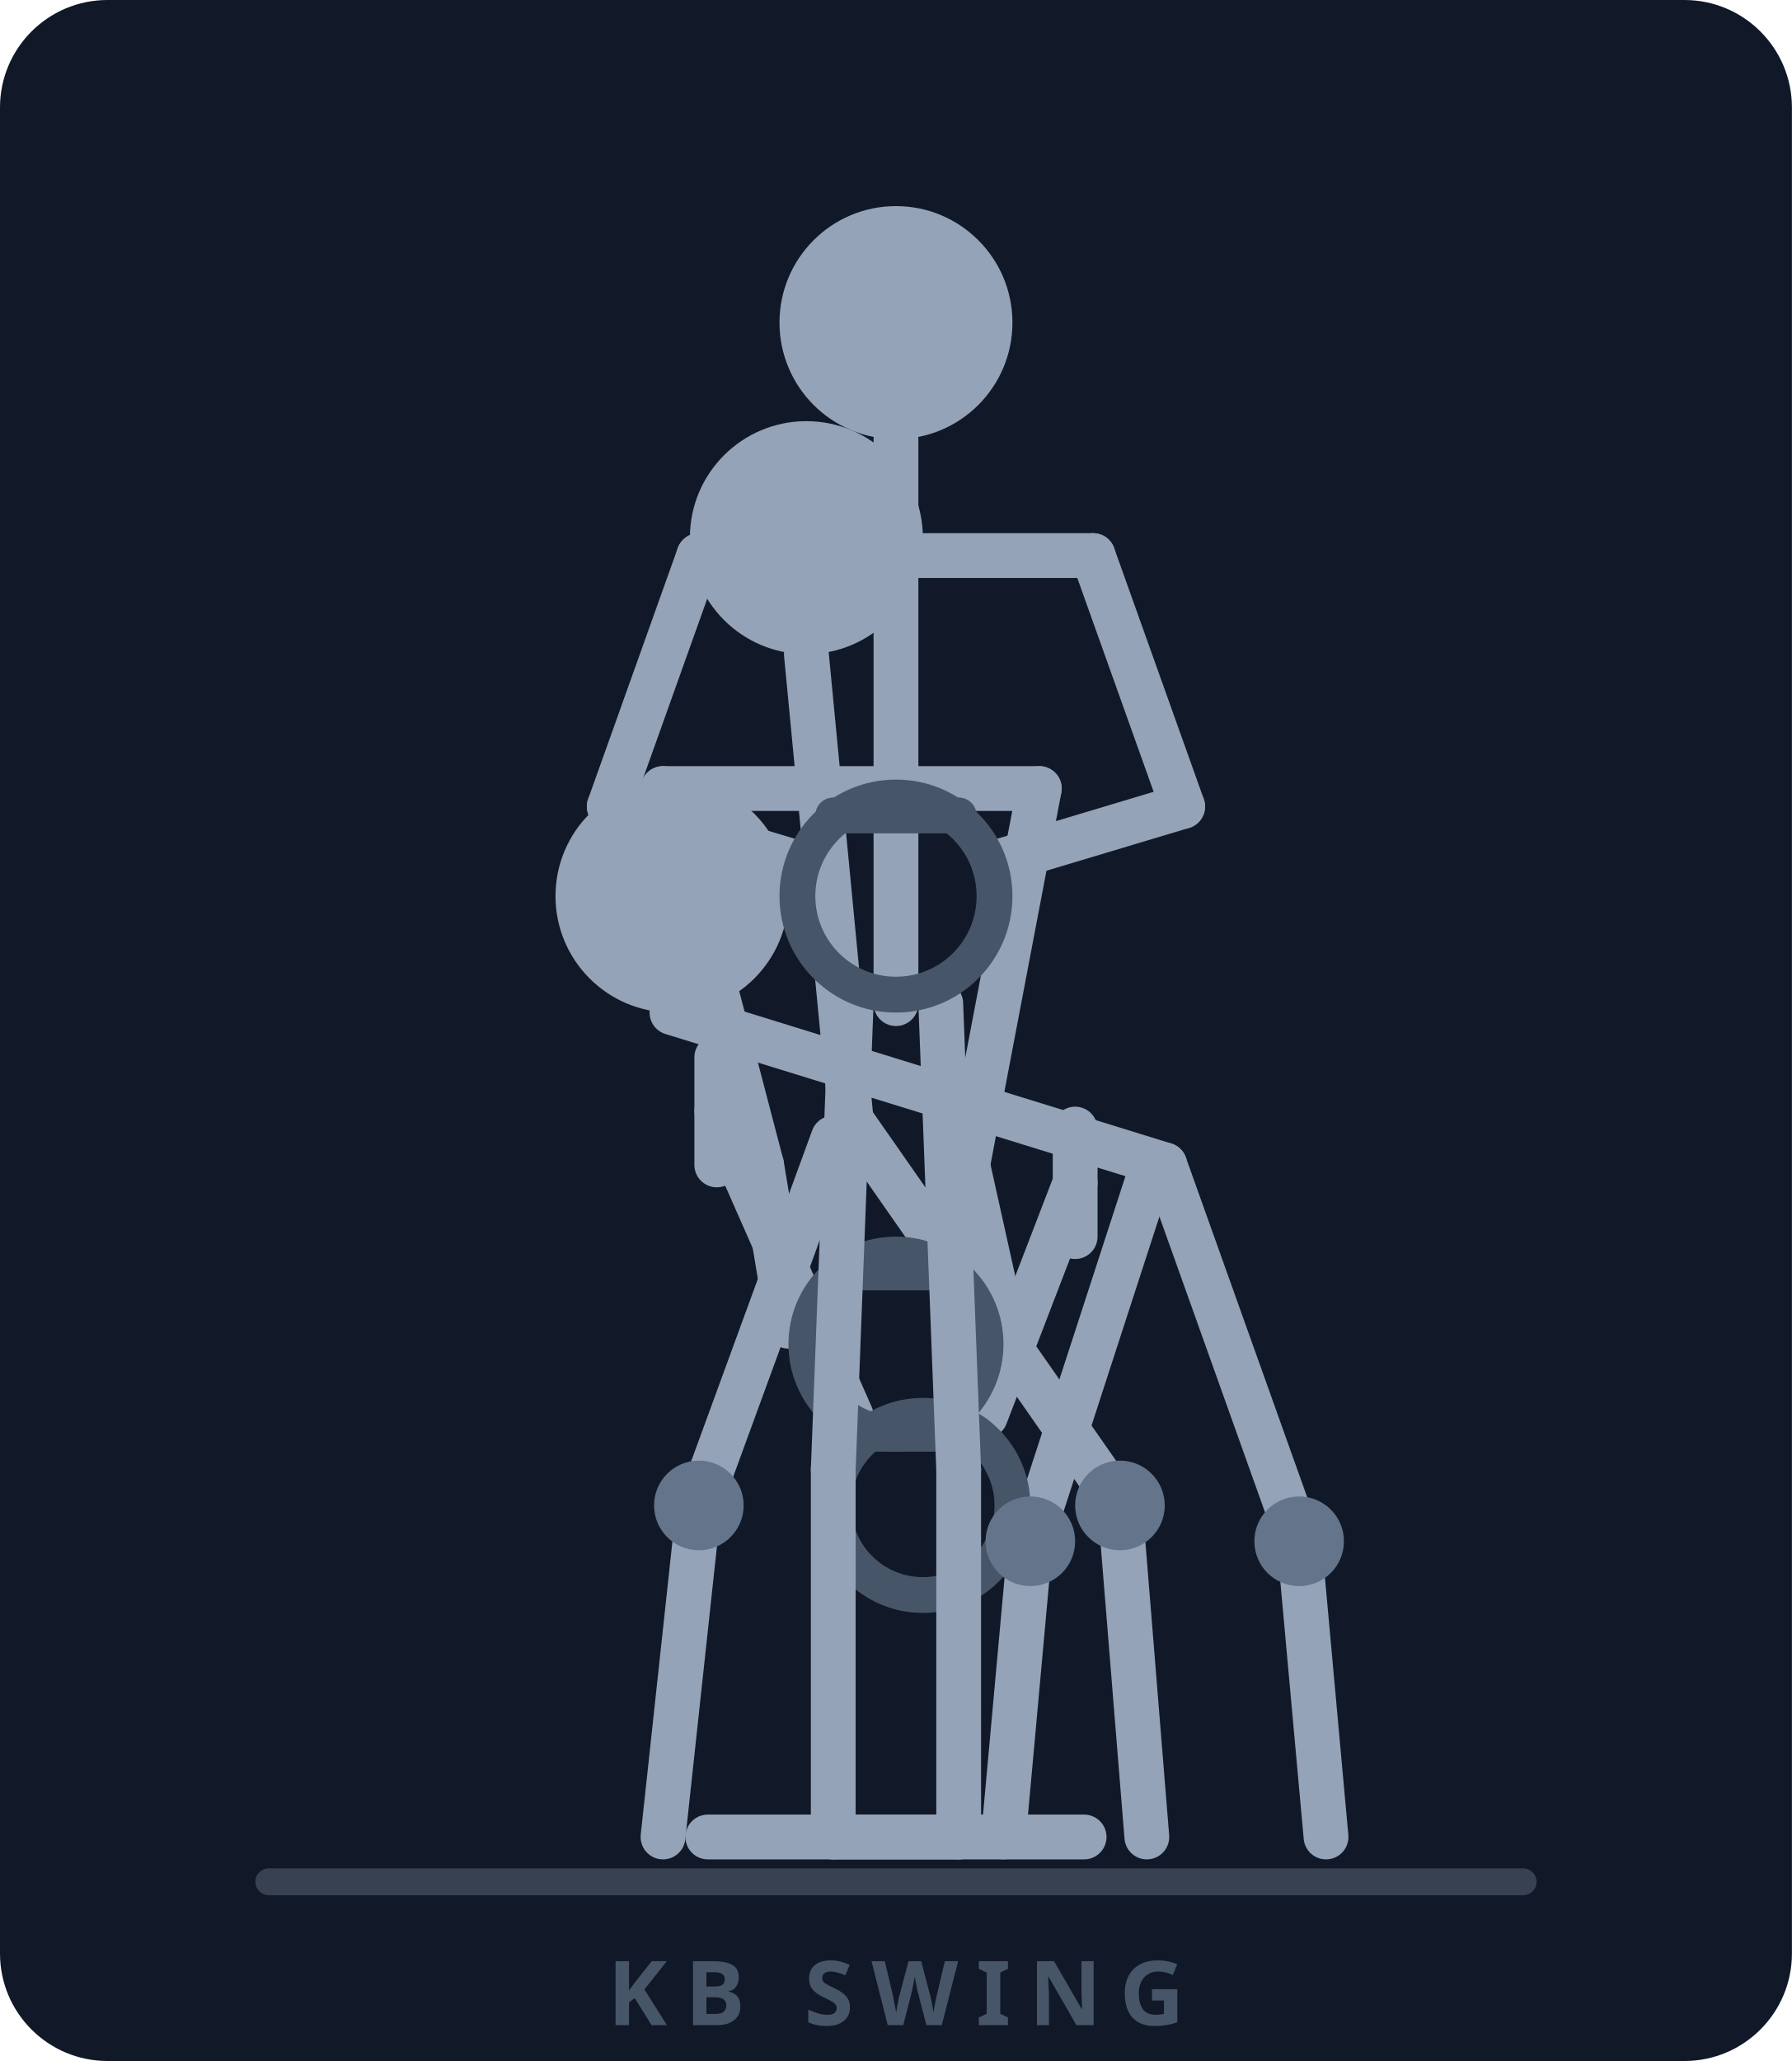
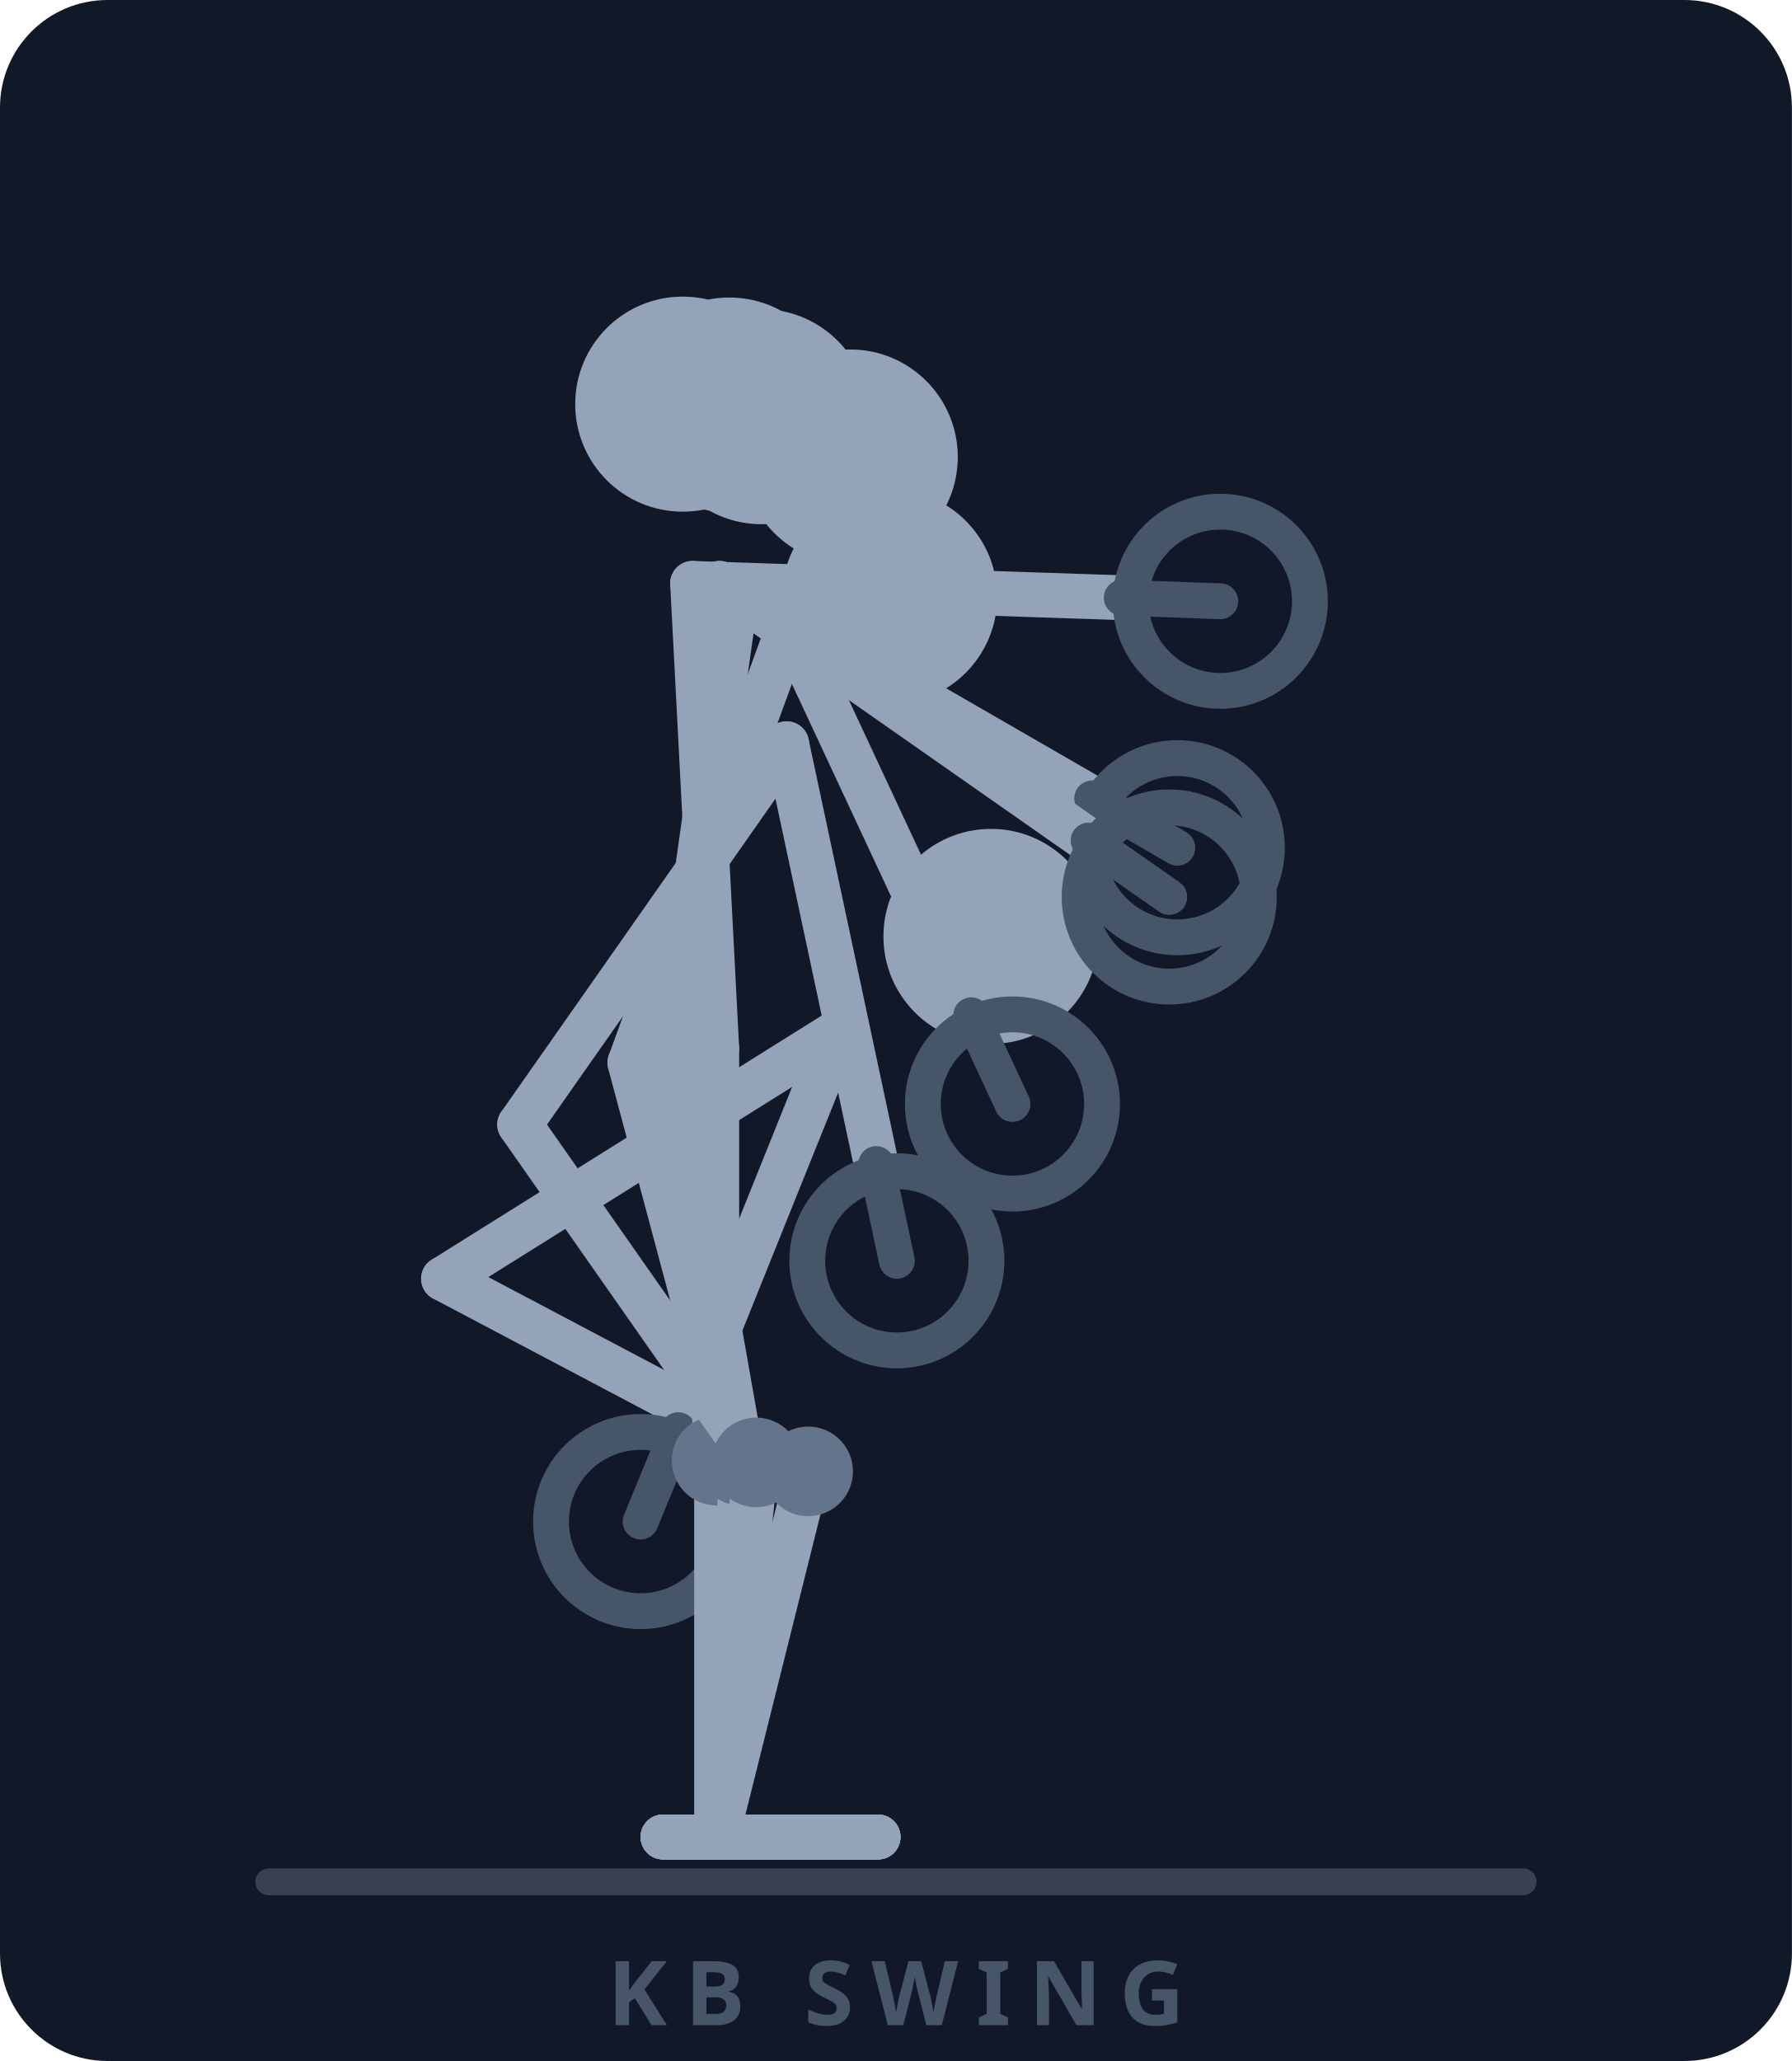
<svg xmlns="http://www.w3.org/2000/svg" viewBox="0 0 200 230">
  <style>
-     .f1{animation:sh1 4s linear infinite}.f2{animation:sh2 4s linear infinite}.f3{animation:sh3 4s linear infinite}
-     @keyframes sh1{0%,27%{opacity:1}33%,90%{opacity:0}100%{opacity:1}}
-     @keyframes sh2{0%,33%{opacity:0}40%,60%{opacity:1}66%,100%{opacity:0}}
-     @keyframes sh3{0%,66%{opacity:0}72%,93%{opacity:1}100%{opacity:0}}
+     .f1{animation:sh1 7.8s linear infinite}.f2{animation:sh2 7.8s linear infinite}.f3{animation:sh3 7.8s linear infinite}.f4{animation:sh4 7.8s linear infinite}.f5{animation:sh5 7.8s linear infinite}.f6{animation:sh6 7.8s linear infinite}
+     @keyframes sh1{0%,13.3%{opacity:1}16.7%,96.7%{opacity:0}100%{opacity:1}}
+     @keyframes sh2{0%,16.7%{opacity:0}20%,30%{opacity:1}33.3%,100%{opacity:0}}
+     @keyframes sh3{0%,33.3%{opacity:0}36.7%,46.7%{opacity:1}50%,100%{opacity:0}}
+     @keyframes sh4{0%,50%{opacity:0}53.3%,63.3%{opacity:1}66.7%,100%{opacity:0}}
+     @keyframes sh5{0%,66.7%{opacity:0}70%,80%{opacity:1}83.3%,100%{opacity:0}}
+     @keyframes sh6{0%,83.3%{opacity:0}86.7%,96.7%{opacity:1}100%{opacity:0}}
  </style>
  <rect width="200" height="230" fill="#111827" rx="12" />
  <line x1="30" y1="210" x2="170" y2="210" stroke="#374151" stroke-width="3" stroke-linecap="round" />
  <text x="100" y="226" text-anchor="middle" font-family="ui-sans-serif,system-ui,sans-serif" font-size="10" font-weight="700" fill="#475569" letter-spacing="2">KB SWING</text>
  <g class="f1">
-     <circle cx="75" cy="100" r="13" fill="#94a3b8" />
+     <circle cx="110.6" cy="104.5" r="12" fill="#94a3b8" />
    <g stroke="#94a3b8" stroke-width="5" stroke-linecap="round" stroke-linejoin="round" fill="none">
-       <line x1="75" y1="113" x2="130" y2="130" />
-       <line x1="80" y1="118" x2="80" y2="130" />
-       <line x1="120" y1="126" x2="120" y2="138" />
-       <line x1="80" y1="124" x2="95" y2="158" />
-       <line x1="120" y1="132" x2="110" y2="158" />
-       <line x1="130" y1="130" x2="145" y2="172" />
-       <line x1="145" y1="172" x2="148" y2="205" />
-       <line x1="128" y1="132" x2="115" y2="172" />
-       <line x1="115" y1="172" x2="112" y2="205" />
+       <line x1="49.5" y1="142.7" x2="93.6" y2="115.1" />
+       <line x1="93.6" y1="115.1" x2="75.7" y2="159.6" />
+       <polyline points="49.5,142.7 90.2,164.2 80,205" />
+       <line x1="74" y1="205" x2="98" y2="205" />
    </g>
-     <circle cx="103" cy="168" r="10" fill="none" stroke="#475569" stroke-width="4" />
-     <line x1="97" y1="160" x2="109" y2="160" stroke="#475569" stroke-width="4" stroke-linecap="round" />
-     <circle cx="145" cy="172" r="5" fill="#64748b" />
-     <circle cx="115" cy="172" r="5" fill="#64748b" />
+     <circle cx="90.2" cy="164.2" r="5" fill="#64748b" />
+     <line x1="75.7" y1="159.6" x2="71.5" y2="169.8" stroke="#475569" stroke-width="4" stroke-linecap="round" />
+     <circle cx="71.5" cy="169.8" r="10" fill="none" stroke="#475569" stroke-width="4" />
  </g>
  <g class="f2">
-     <circle cx="90" cy="60" r="13" fill="#94a3b8" />
+     <circle cx="94.9" cy="51" r="12" fill="#94a3b8" />
    <g stroke="#94a3b8" stroke-width="5" stroke-linecap="round" stroke-linejoin="round" fill="none">
-       <line x1="90" y1="73" x2="95" y2="125" />
-       <line x1="74" y1="88" x2="116" y2="88" />
-       <line x1="74" y1="88" x2="85" y2="130" />
-       <line x1="116" y1="88" x2="108" y2="130" />
-       <line x1="85" y1="130" x2="88" y2="148" />
-       <line x1="108" y1="130" x2="112" y2="148" />
-       <line x1="95" y1="125" x2="125" y2="168" />
-       <line x1="125" y1="168" x2="128" y2="205" />
-       <line x1="93" y1="127" x2="78" y2="168" />
-       <line x1="78" y1="168" x2="74" y2="205" />
+       <line x1="70.3" y1="118.6" x2="88.1" y2="69.8" />
+       <line x1="88.1" y1="69.8" x2="108.4" y2="113.3" />
+       <polyline points="70.3,118.6 82.2,163.1 80,205" />
+       <line x1="74" y1="205" x2="98" y2="205" />
    </g>
-     <circle cx="100" cy="150" r="10" fill="none" stroke="#475569" stroke-width="4" />
-     <line x1="94" y1="142" x2="106" y2="142" stroke="#475569" stroke-width="4" stroke-linecap="round" />
-     <circle cx="125" cy="168" r="5" fill="#64748b" />
-     <circle cx="78" cy="168" r="5" fill="#64748b" />
+     <circle cx="82.2" cy="163.1" r="5" fill="#64748b" />
+     <line x1="108.4" y1="113.3" x2="113" y2="123.2" stroke="#475569" stroke-width="4" stroke-linecap="round" />
+     <circle cx="113" cy="123.2" r="10" fill="none" stroke="#475569" stroke-width="4" />
  </g>
  <g class="f3">
-     <circle cx="100" cy="36" r="13" fill="#94a3b8" />
+     <circle cx="81.4" cy="45.2" r="12" fill="#94a3b8" />
    <g stroke="#94a3b8" stroke-width="5" stroke-linecap="round" stroke-linejoin="round" fill="none">
-       <line x1="100" y1="49" x2="100" y2="112" />
-       <line x1="78" y1="62" x2="122" y2="62" />
-       <line x1="78" y1="62" x2="68" y2="90" />
-       <line x1="122" y1="62" x2="132" y2="90" />
-       <line x1="68" y1="90" x2="88" y2="96" />
-       <line x1="132" y1="90" x2="112" y2="96" />
-       <line x1="95" y1="112" x2="93" y2="164" />
-       <line x1="93" y1="164" x2="93" y2="205" />
-       <line x1="105" y1="112" x2="107" y2="164" />
-       <line x1="107" y1="164" x2="107" y2="205" />
-       <line x1="79" y1="205" x2="107" y2="205" />
-       <line x1="93" y1="205" x2="121" y2="205" />
+       <line x1="77.6" y1="117.1" x2="80.3" y2="65.1" />
+       <line x1="80.3" y1="65.1" x2="121.9" y2="89.1" />
+       <polyline points="77.6,117.1 80,163 80,205" />
+       <line x1="74" y1="205" x2="98" y2="205" />
    </g>
-     <circle cx="100" cy="100" r="11" fill="none" stroke="#475569" stroke-width="4" />
-     <line x1="93" y1="91" x2="107" y2="91" stroke="#475569" stroke-width="4" stroke-linecap="round" />
+     <circle cx="80" cy="163" r="5" fill="#64748b" />
+     <line x1="121.9" y1="89.1" x2="131.4" y2="94.6" stroke="#475569" stroke-width="4" stroke-linecap="round" />
+     <circle cx="131.4" cy="94.6" r="10" fill="none" stroke="#475569" stroke-width="4" />
+   </g>
+   <g class="f4">
+     <circle cx="76.2" cy="45.1" r="12" fill="#94a3b8" />
+     <g stroke="#94a3b8" stroke-width="5" stroke-linecap="round" stroke-linejoin="round" fill="none">
+       <line x1="80" y1="117" x2="77.3" y2="65.1" />
+       <line x1="77.3" y1="65.1" x2="125.2" y2="66.7" />
+       <polyline points="80,117 80,163 80,205" />
+       <line x1="74" y1="205" x2="98" y2="205" />
+     </g>
+     <circle cx="80" cy="163" r="5" fill="#64748b" />
+     <line x1="125.2" y1="66.7" x2="136.2" y2="67.1" stroke="#475569" stroke-width="4" stroke-linecap="round" />
+     <circle cx="136.2" cy="67.1" r="10" fill="none" stroke="#475569" stroke-width="4" />
+   </g>
+   <g class="f5">
+     <circle cx="85" cy="46.5" r="12" fill="#94a3b8" />
+     <g stroke="#94a3b8" stroke-width="5" stroke-linecap="round" stroke-linejoin="round" fill="none">
+       <line x1="74.9" y1="117.8" x2="82.2" y2="66.3" />
+       <line x1="82.2" y1="66.3" x2="121.5" y2="93.8" />
+       <polyline points="74.9,117.8 82.9,163.1 80,205" />
+       <line x1="74" y1="205" x2="98" y2="205" />
+     </g>
+     <circle cx="82.9" cy="163.1" r="5" fill="#64748b" />
+     <line x1="121.5" y1="93.8" x2="130.5" y2="100.1" stroke="#475569" stroke-width="4" stroke-linecap="round" />
+     <circle cx="130.5" cy="100.1" r="10" fill="none" stroke="#475569" stroke-width="4" />
+   </g>
+   <g class="f6">
+     <circle cx="99.3" cy="66.6" r="12" fill="#94a3b8" />
+     <g stroke="#94a3b8" stroke-width="5" stroke-linecap="round" stroke-linejoin="round" fill="none">
+       <line x1="58" y1="125.5" x2="87.8" y2="83" />
+       <line x1="87.8" y1="83" x2="97.8" y2="129.9" />
+       <polyline points="58,125.5 84.4,163.2 80,205" />
+       <line x1="74" y1="205" x2="98" y2="205" />
+     </g>
+     <circle cx="84.4" cy="163.2" r="5" fill="#64748b" />
+     <line x1="97.8" y1="129.9" x2="100.1" y2="140.7" stroke="#475569" stroke-width="4" stroke-linecap="round" />
+     <circle cx="100.1" cy="140.7" r="10" fill="none" stroke="#475569" stroke-width="4" />
  </g>
</svg>
